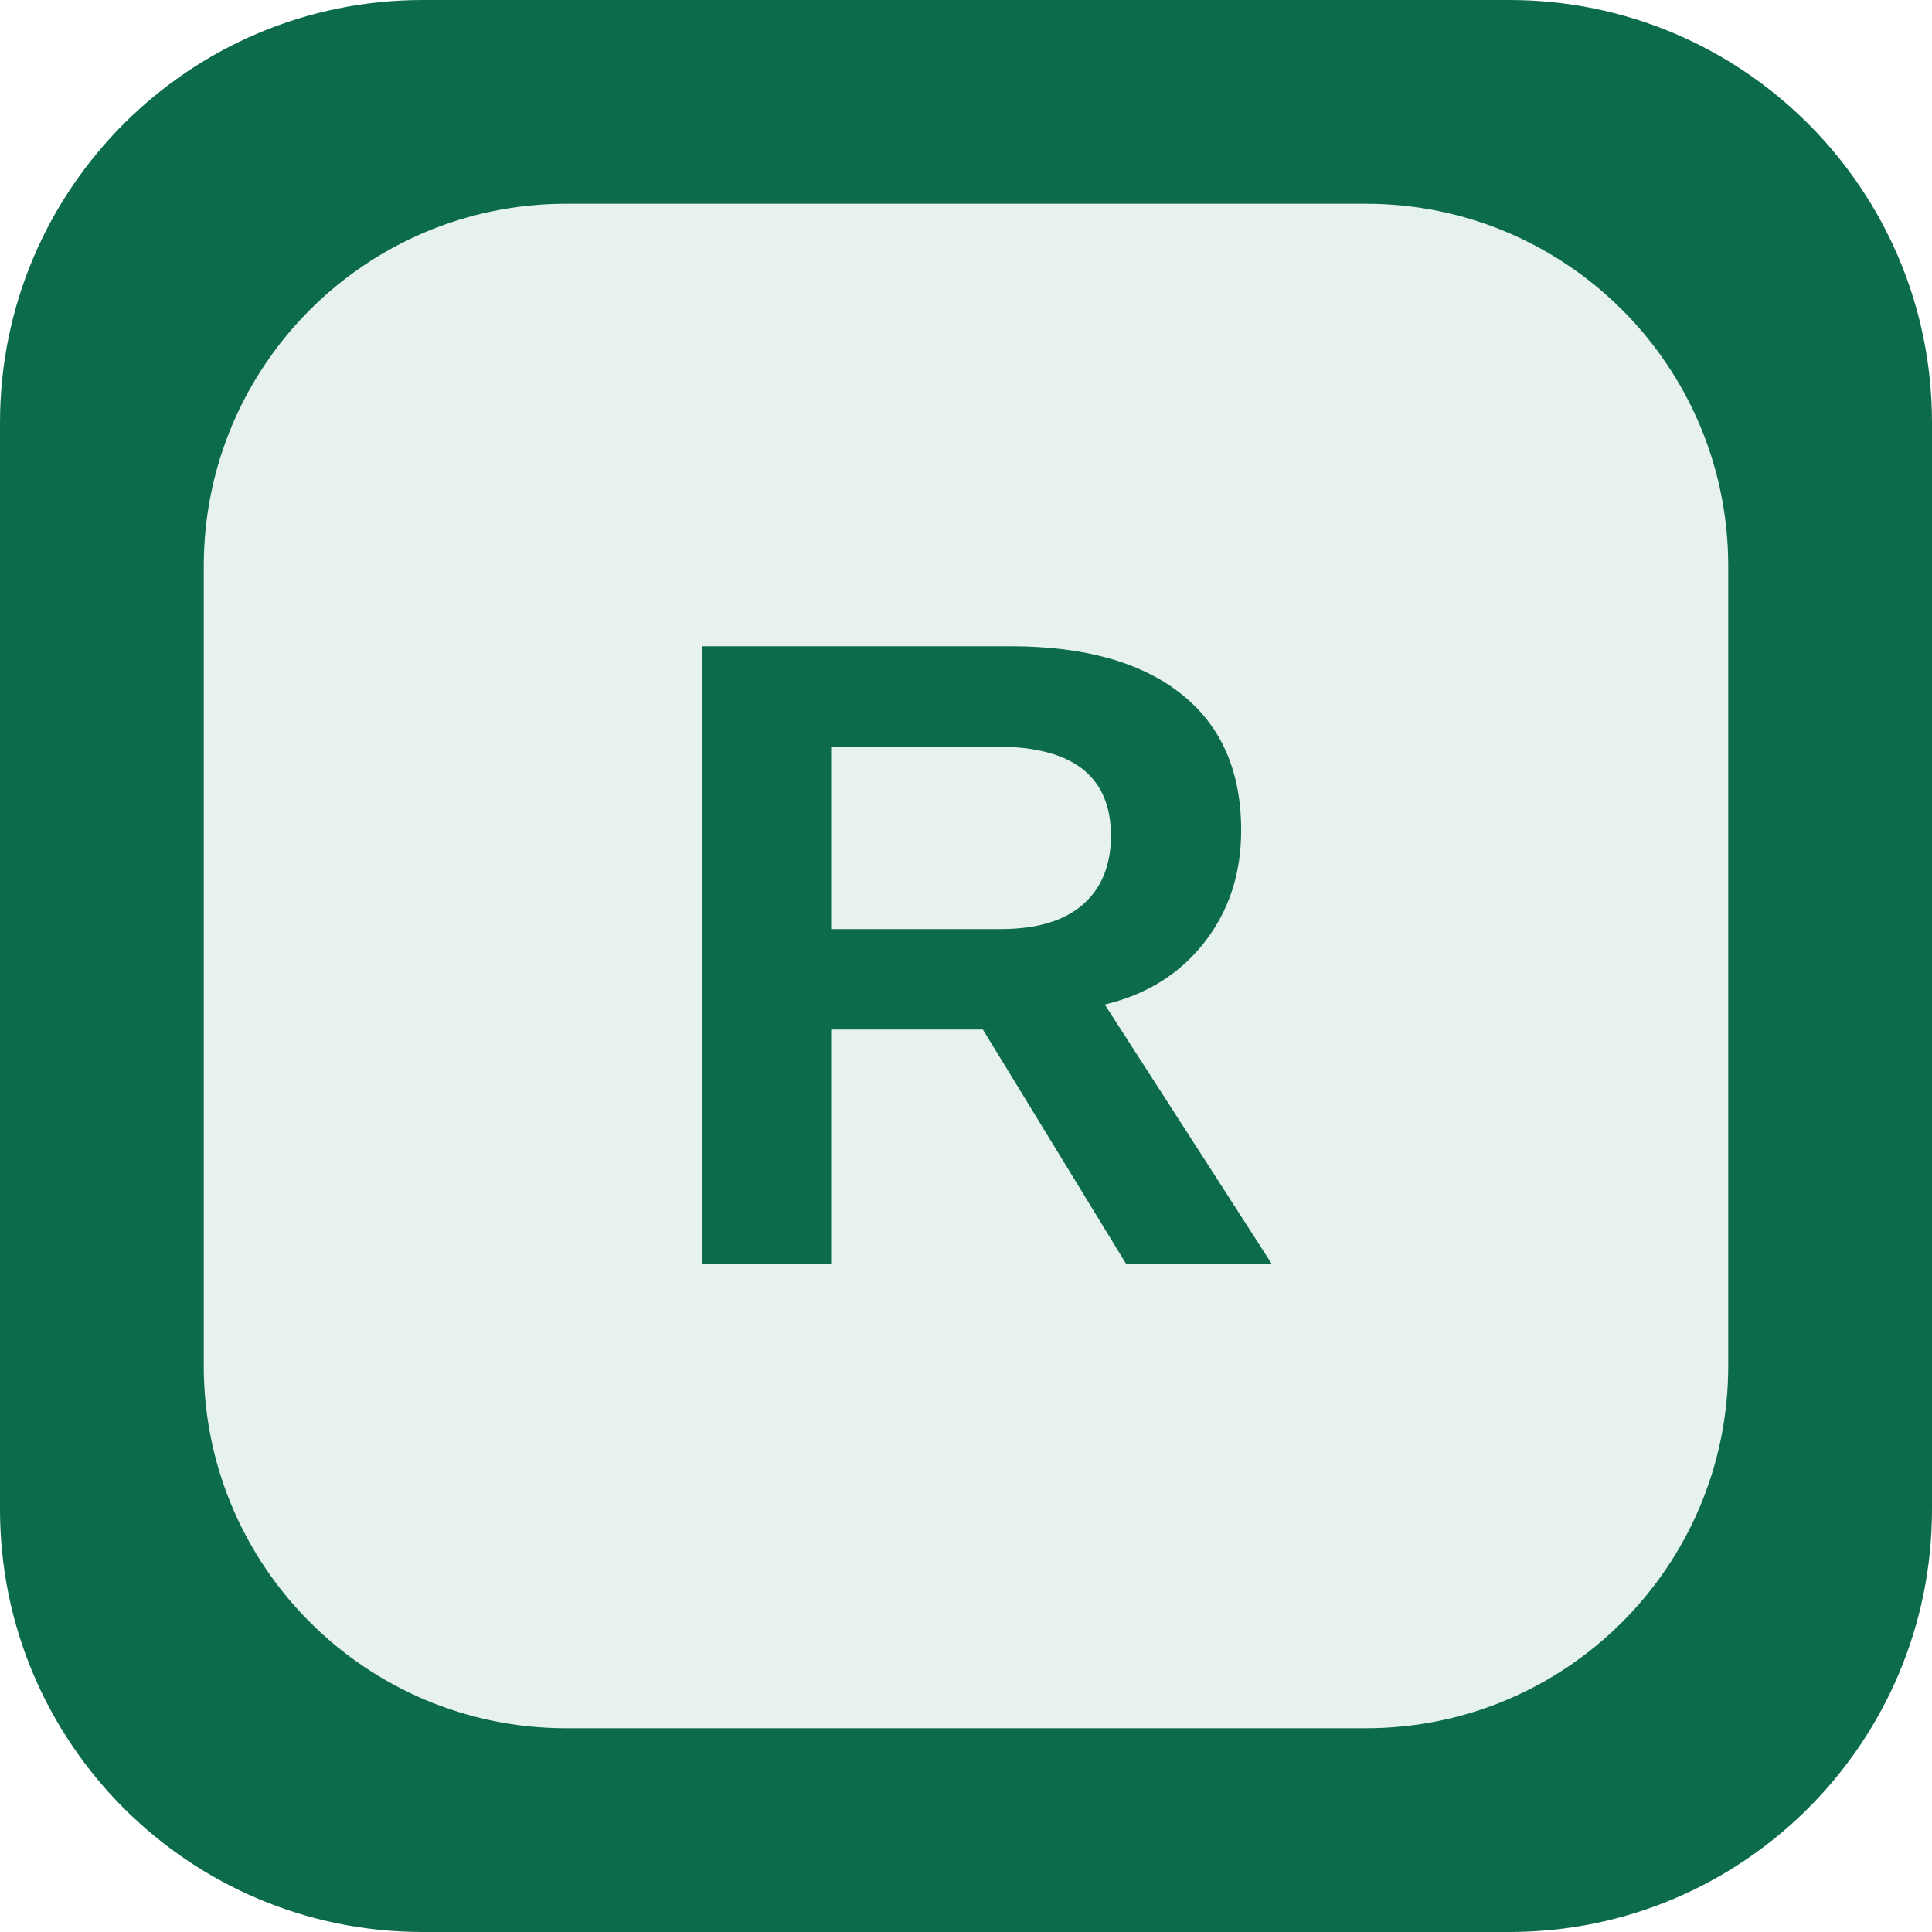
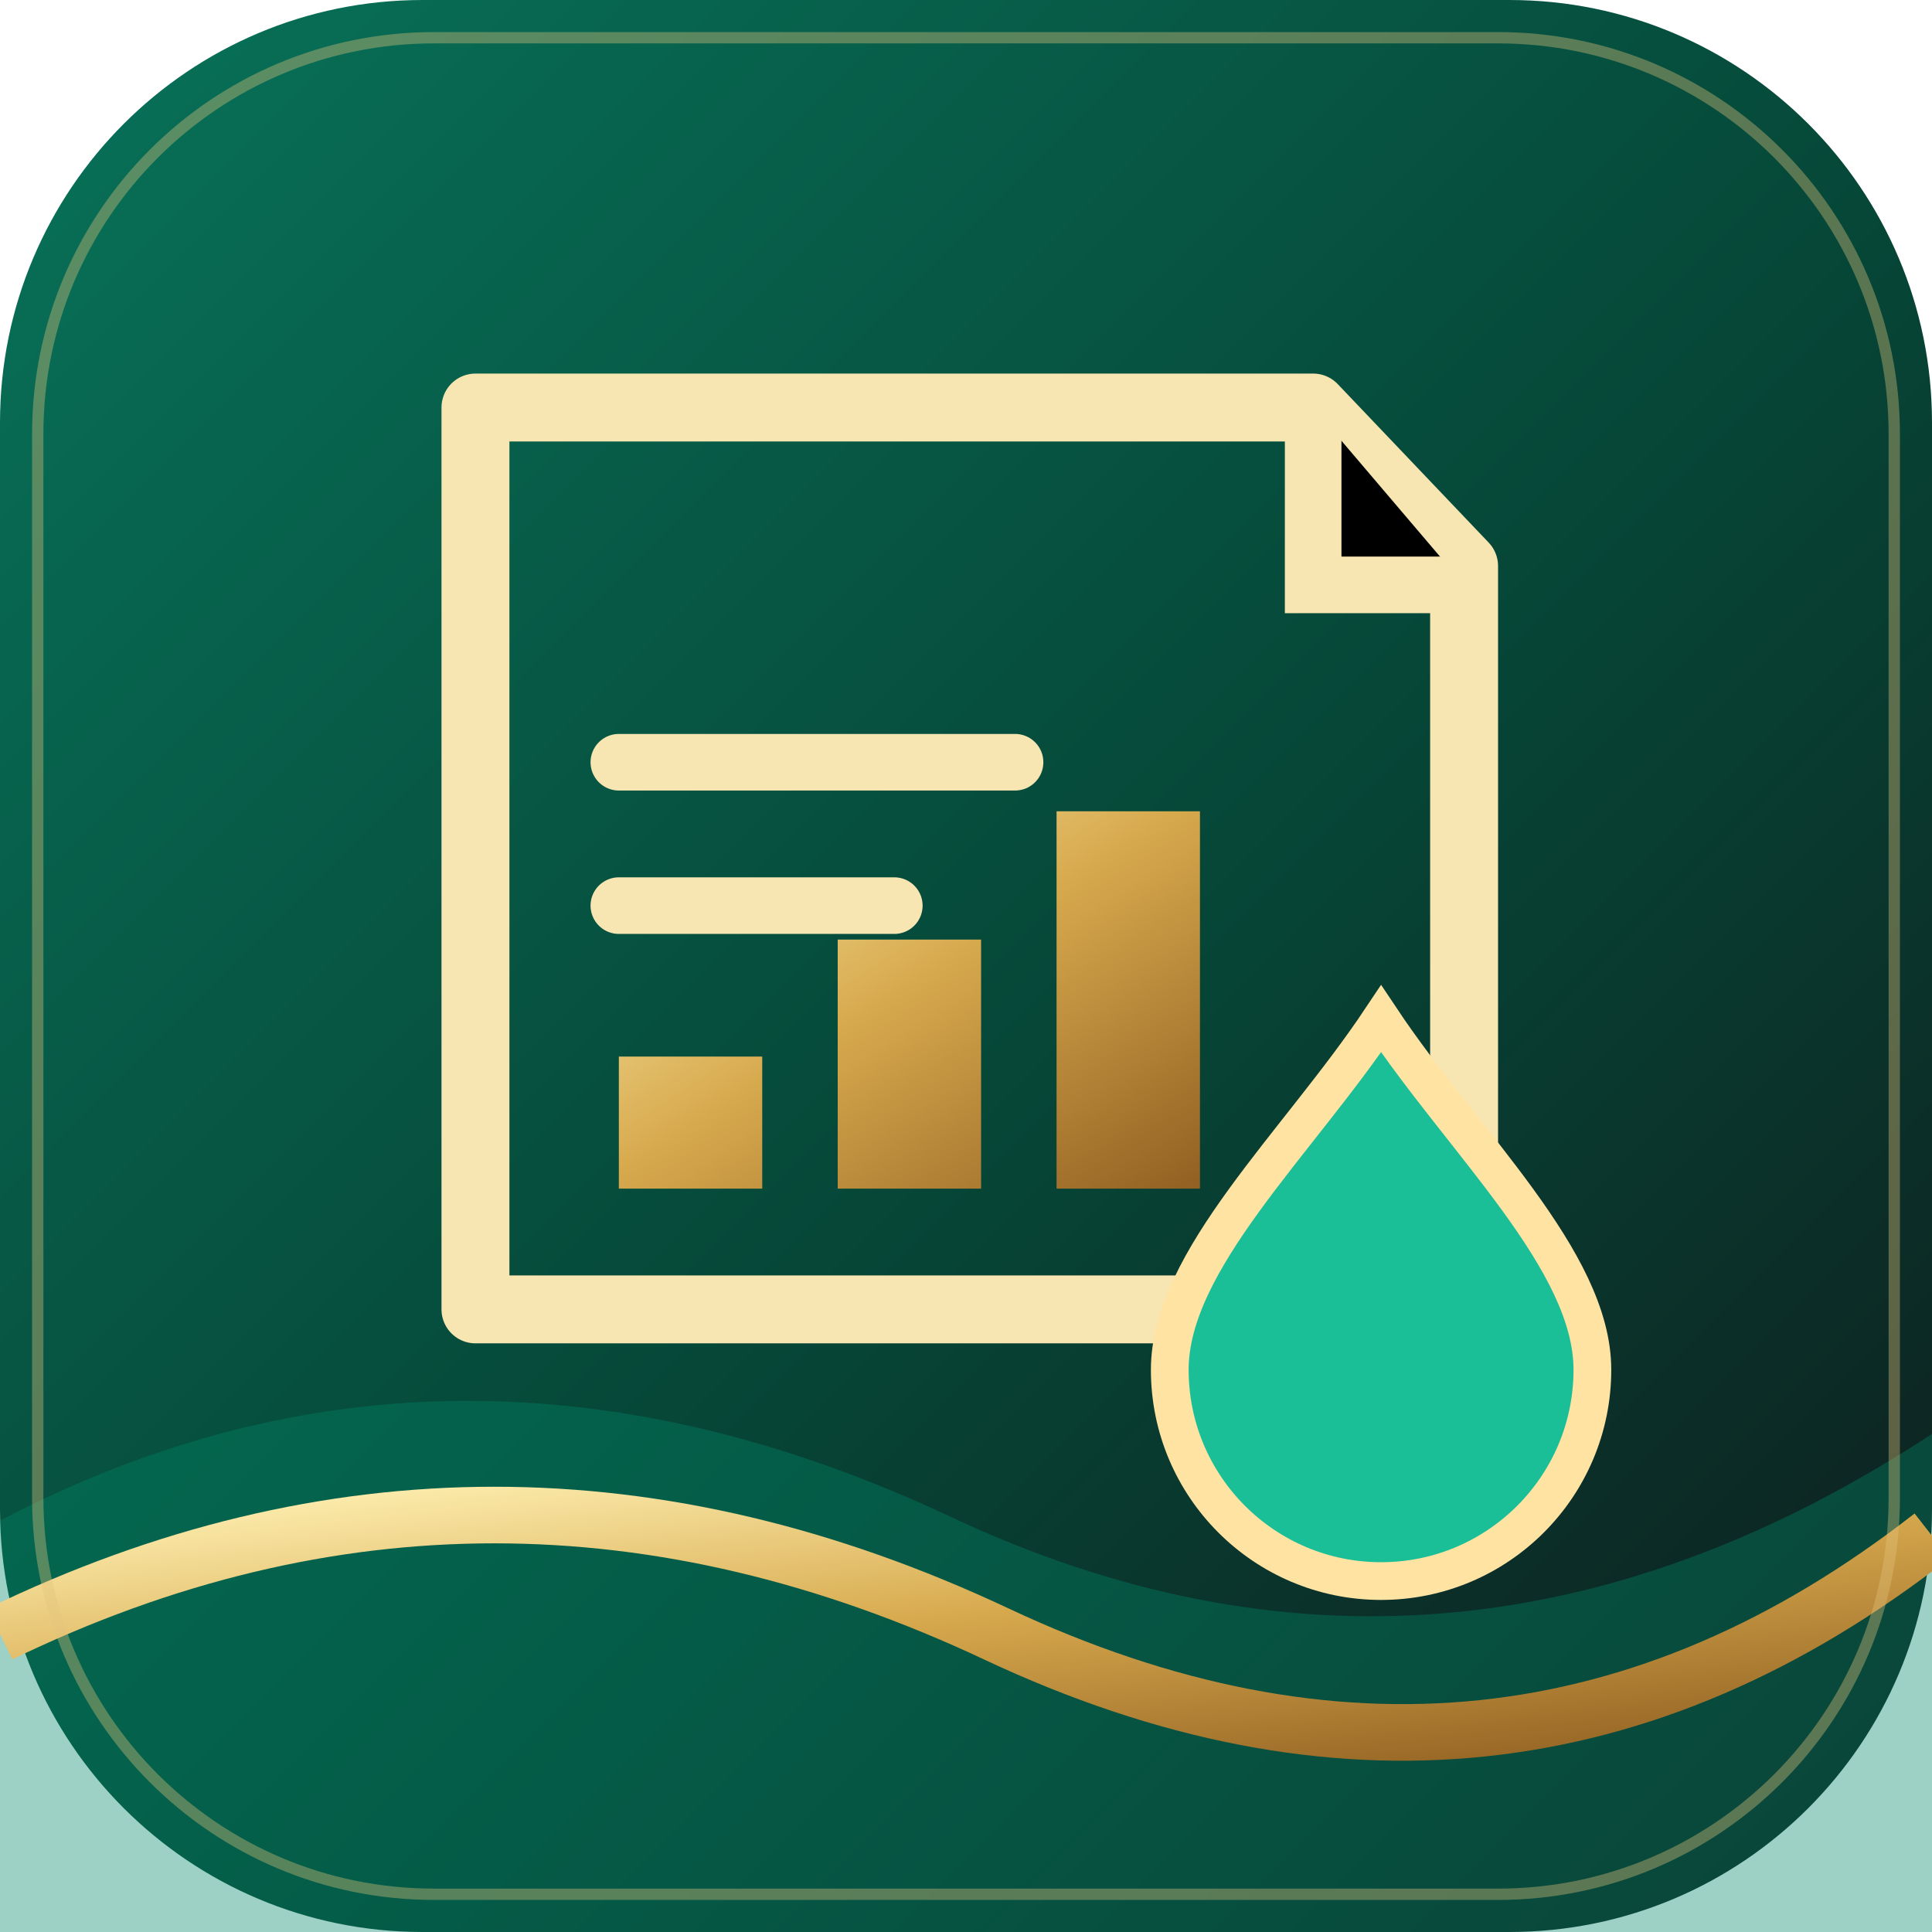
<svg xmlns="http://www.w3.org/2000/svg" viewBox="0 0 512 512">
-   <rect width="512" height="512" rx="112" fill="#0d6b4d" />
-   <rect x="54" y="54" width="404" height="404" rx="96" fill="#e7f2ed" />
-   <text x="256" y="335" text-anchor="middle" font-family="Arial,sans-serif" font-size="238" font-weight="900" fill="#0d6b4d">R</text>
+   <defs>
+     <linearGradient id="bg" x2="1" y2="1">
+       <stop stop-color="#08735a" />
+       <stop offset=".55" stop-color="#064637" />
+       <stop offset="1" stop-color="#101a1b" />
+     </linearGradient>
+     <linearGradient id="gold" x2="1" y2="1">
+       <stop stop-color="#fff1b4" />
+       <stop offset=".48" stop-color="#d7a94d" />
+       <stop offset="1" stop-color="#916022" />
+     </linearGradient>
+   </defs>
+   <rect width="512" height="512" rx="112" fill="url(#bg)" />
+   <path d="M0 403Q120 340 252 402T512 380V512H0Z" fill="#008667" opacity=".38" />
+   <path d="M0 433Q130 370 264 433T512 407" fill="none" stroke="url(#gold)" stroke-width="15" />
+   <rect x="10" y="10" width="492" height="492" rx="105" fill="none" stroke="#e4c37d" stroke-opacity=".38" stroke-width="3" />
+   <path d="M126 108h222l40 42v197H126z" fill="none" stroke="#f7e5b2" stroke-width="18" stroke-linejoin="round" />
+   <path d="M348 108v47h40M164 202h105M164 240h73" stroke="#f7e5b2" stroke-width="15" stroke-linecap="round" />
+   <path d="M164 315h38v-35h-38zm58 0h38v-66h-38zm58 0h38v-100h-38z" fill="url(#gold)" />
+   <path d="M366 270c-22 33-56 64-56 93a56 56 0 00112 0c0-29-34-60-56-93z" fill="#1abf98" stroke="#ffe3a3" stroke-width="10" />
</svg>
